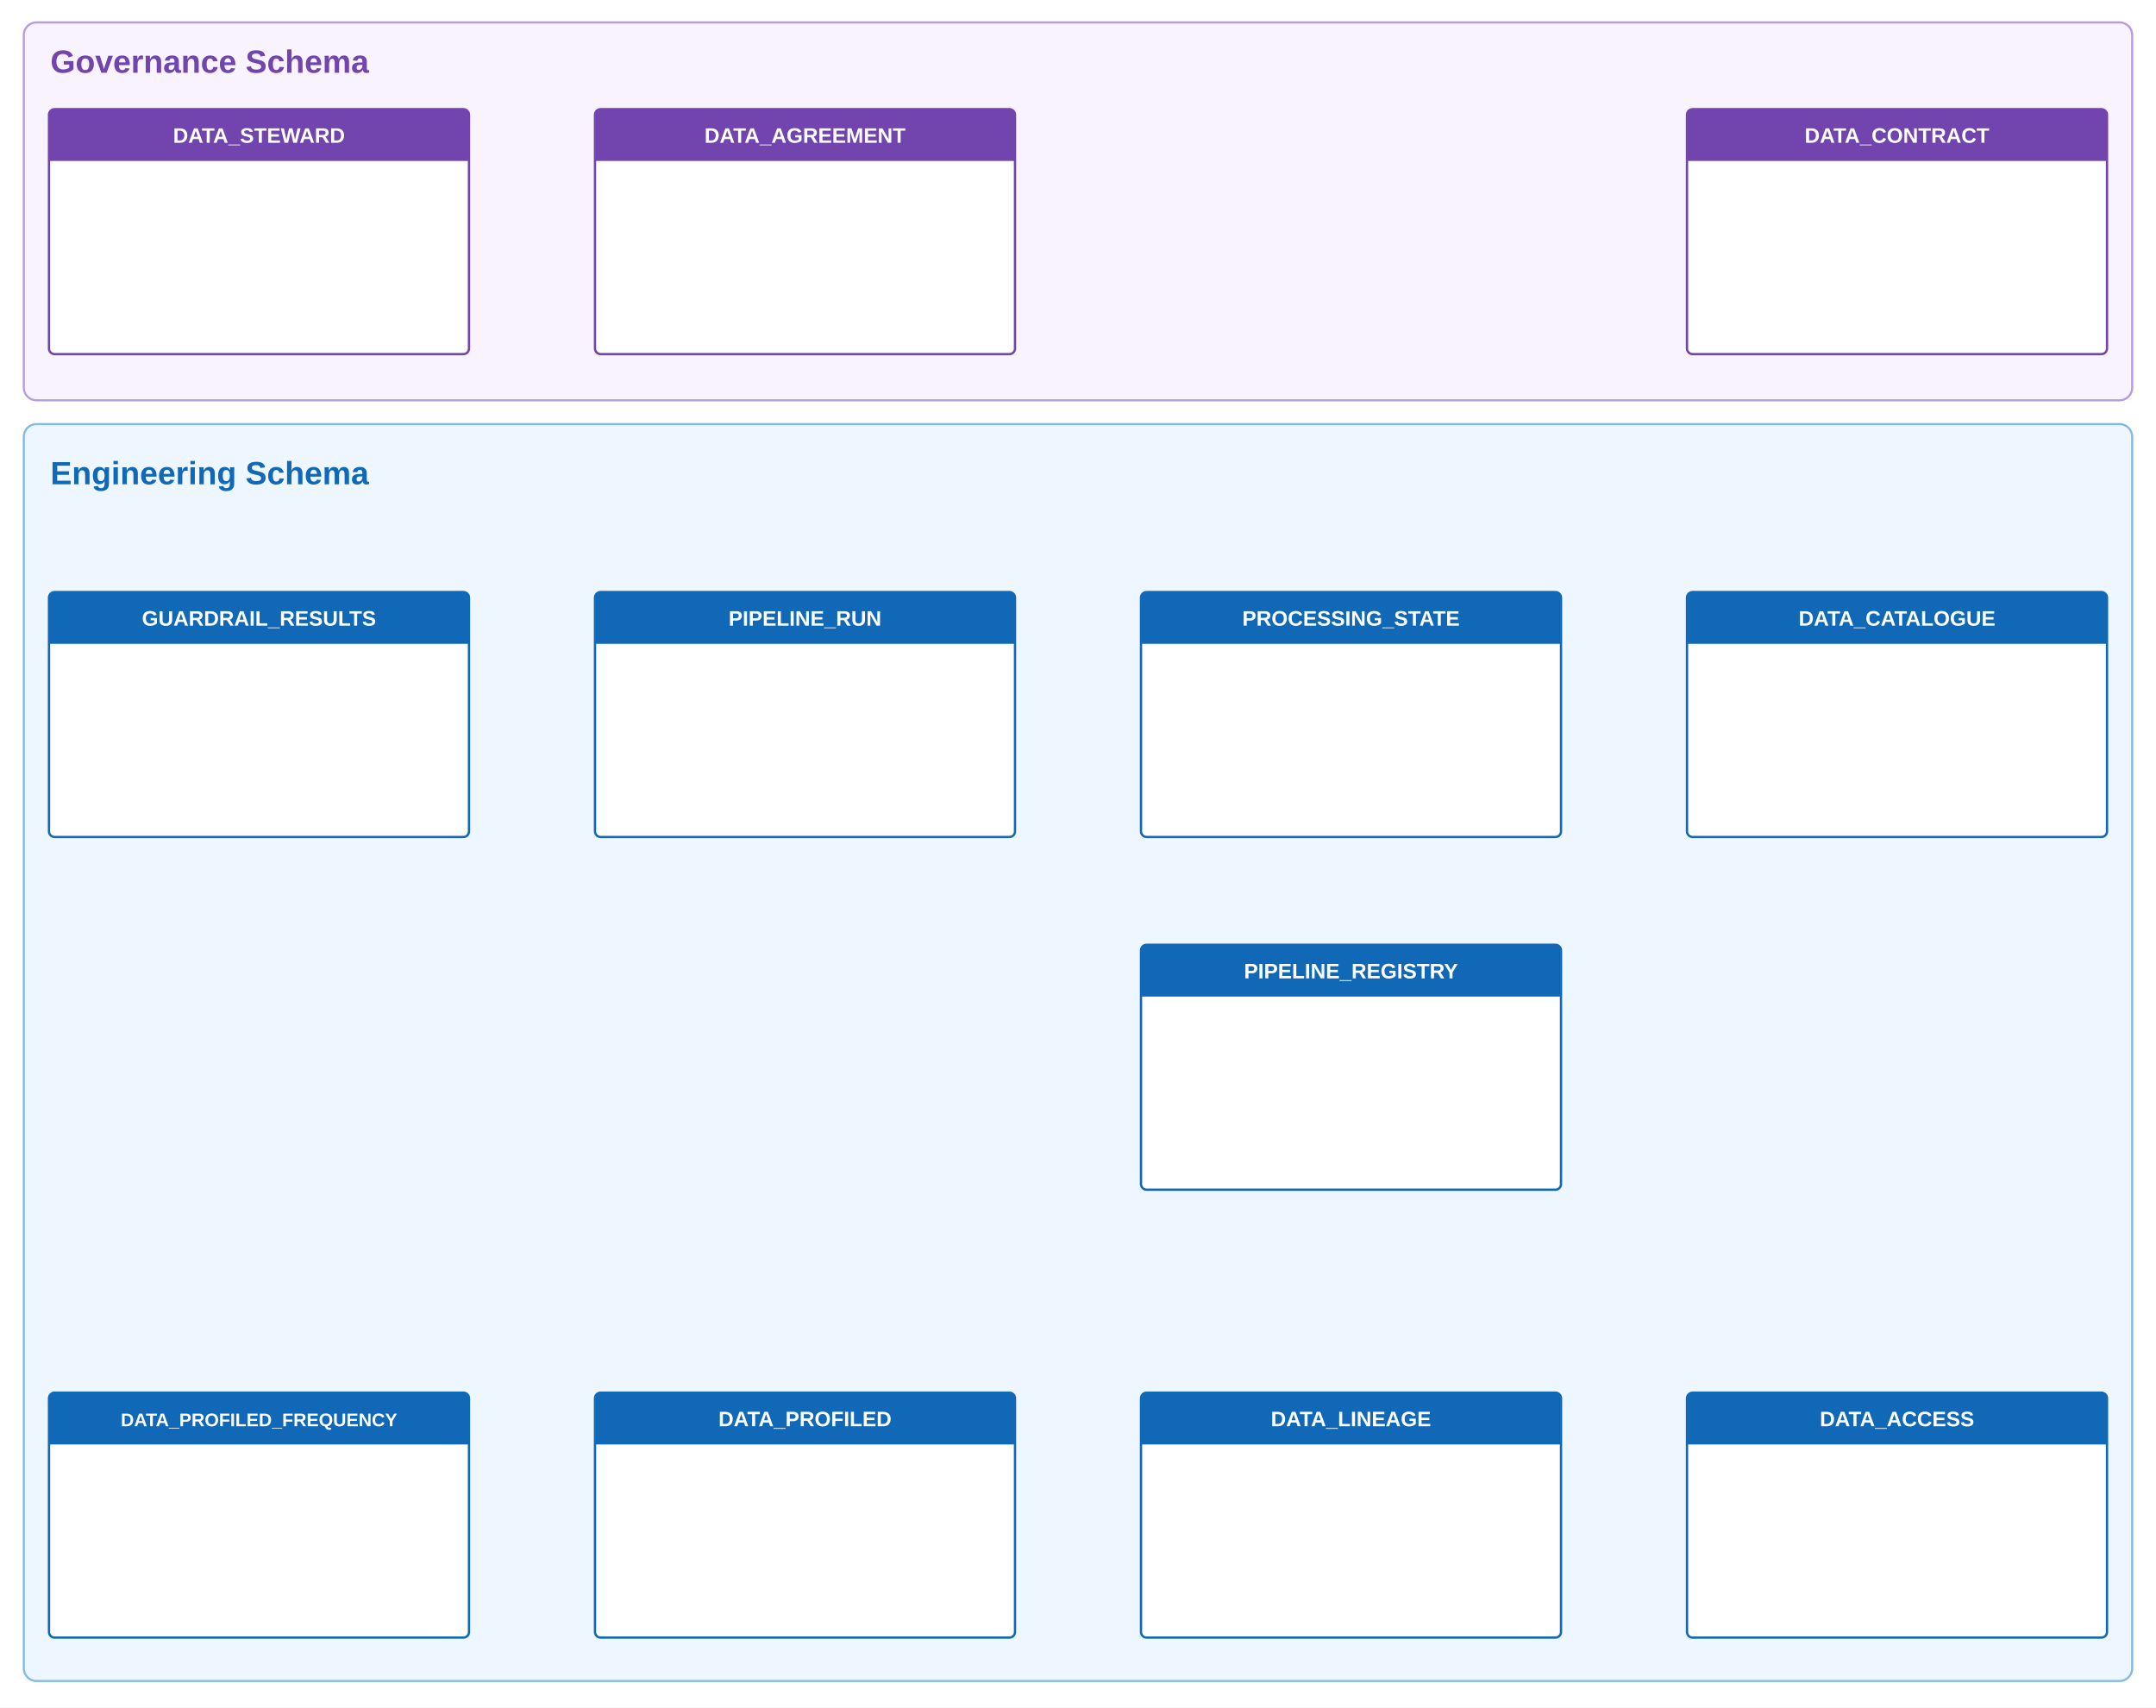
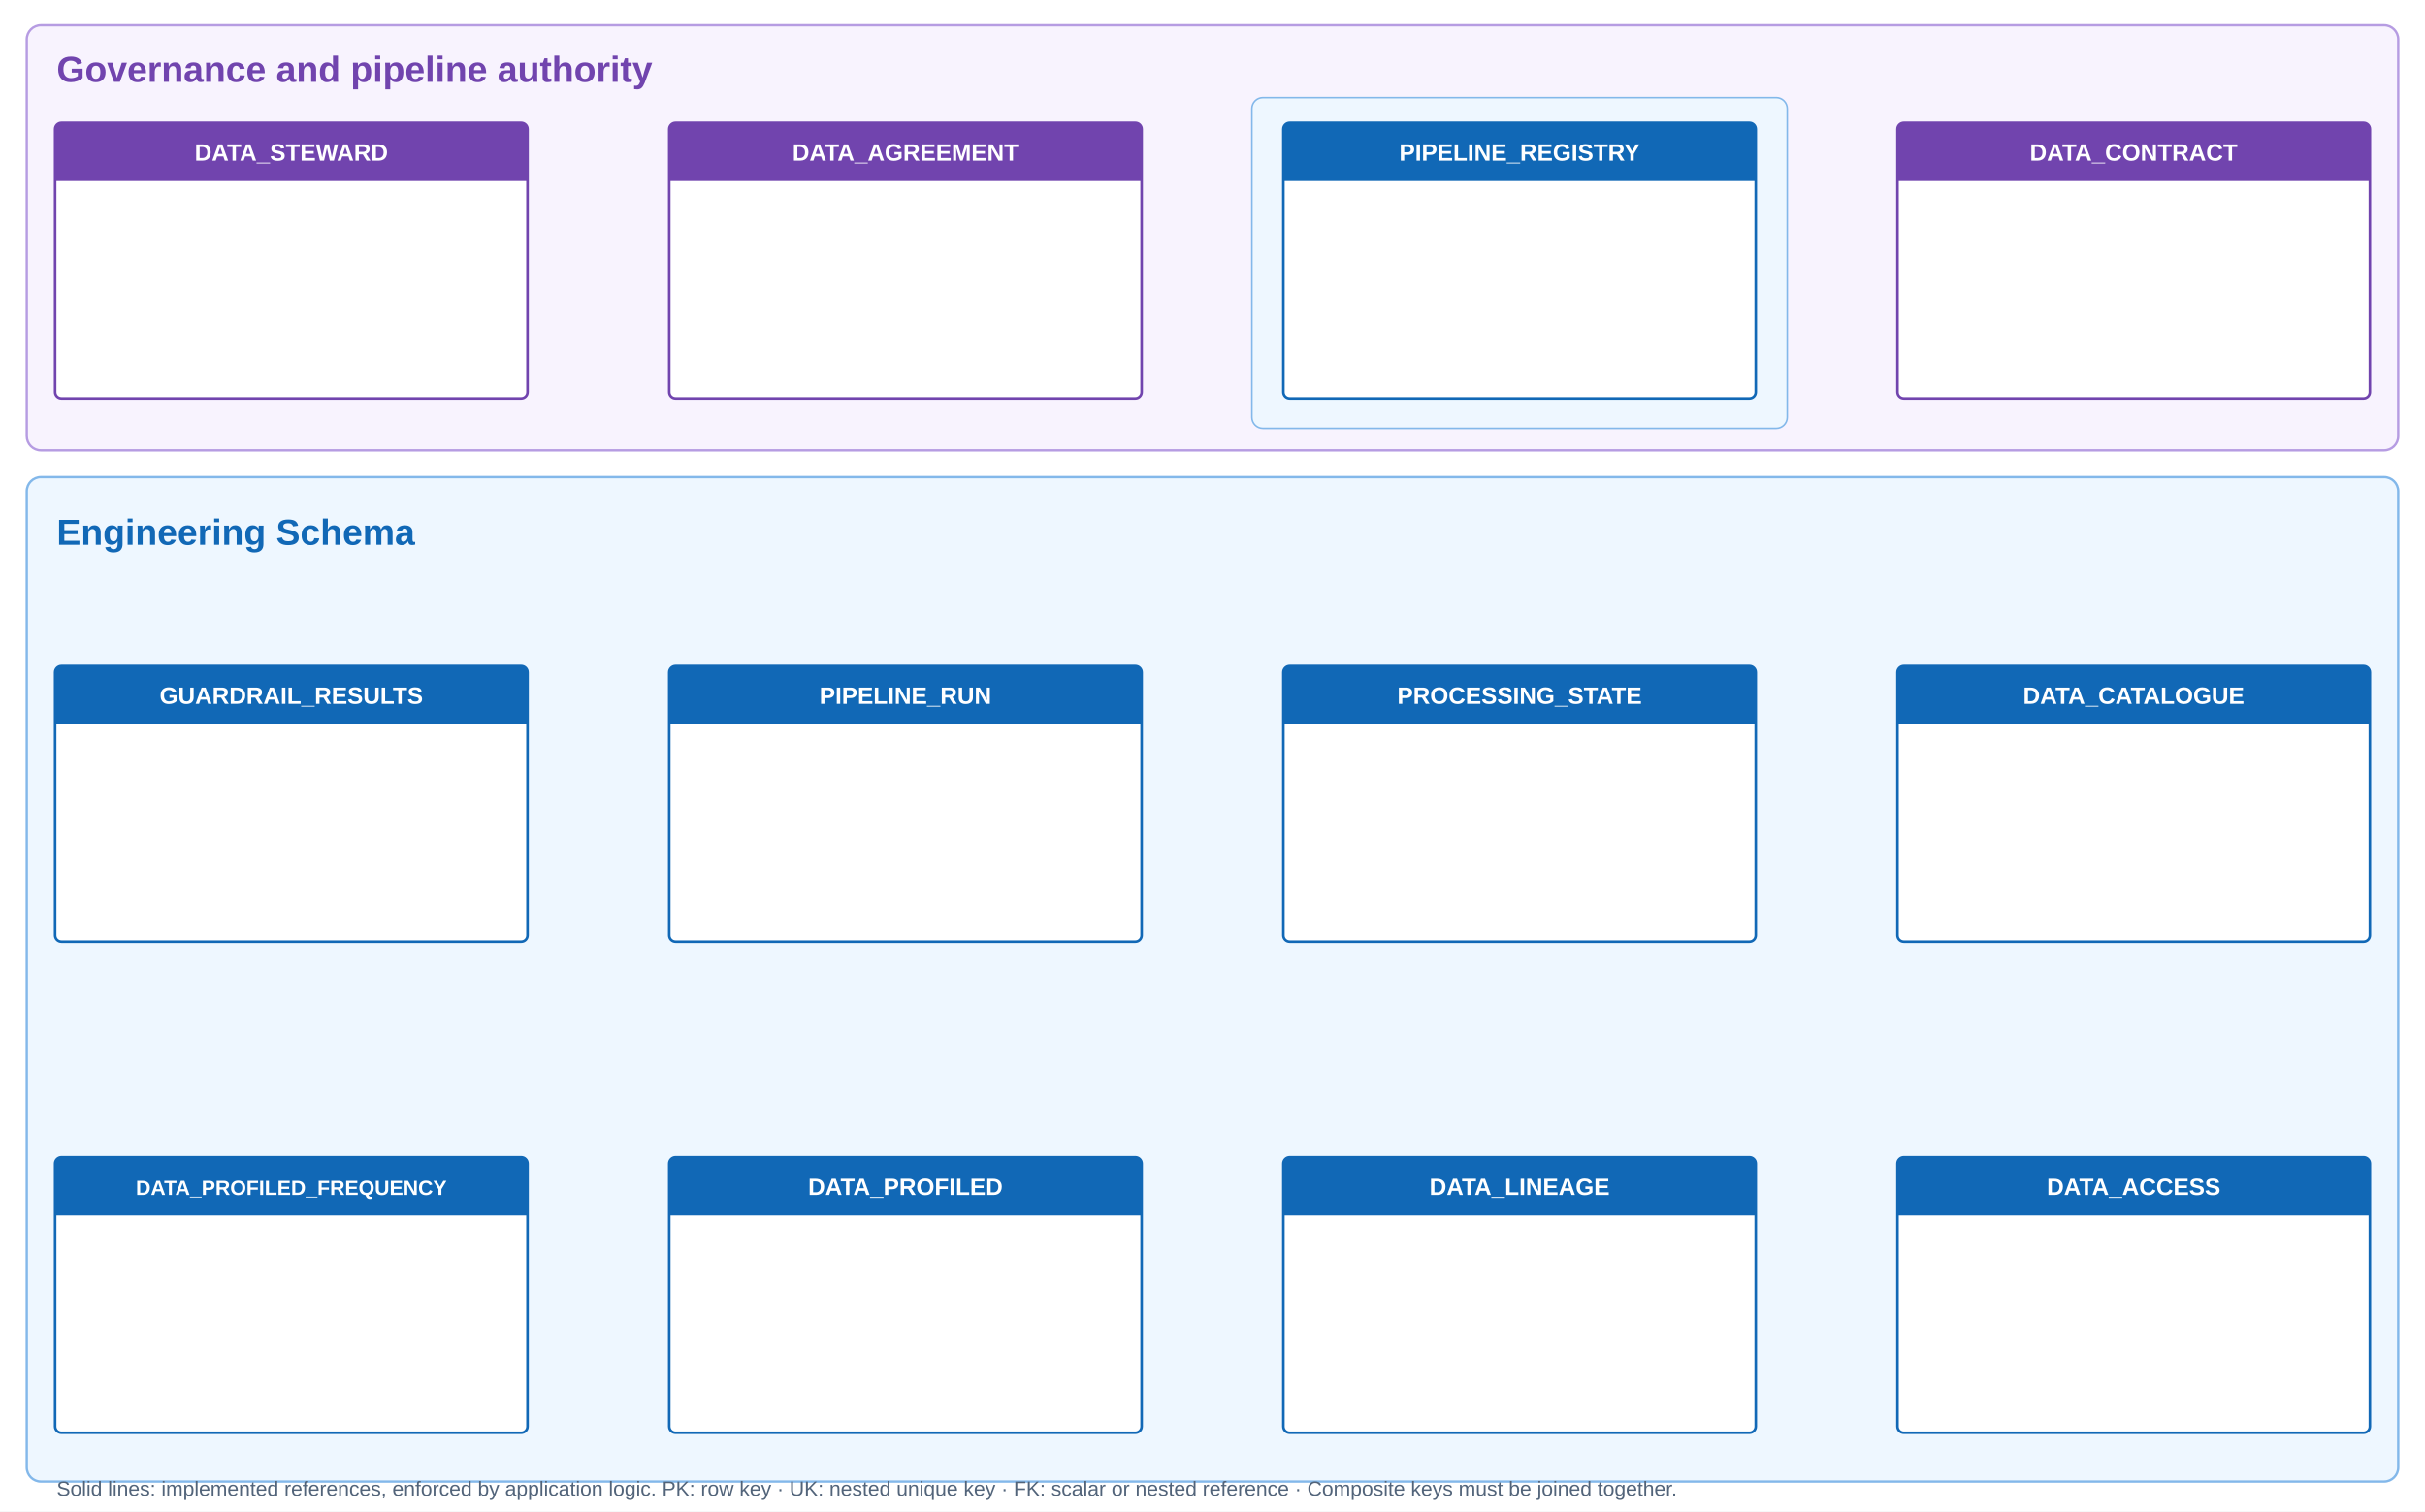
- <svg xmlns="http://www.w3.org/2000/svg" xmlns:xlink="http://www.w3.org/1999/xlink" width="1540" height="1220" viewBox="0 0 1540 1220" role="img" aria-label="FabricOps metadata relationship diagram">
-   <rect width="1540" height="1220" fill="#FFFFFF" />
+ <svg xmlns="http://www.w3.org/2000/svg" xmlns:xlink="http://www.w3.org/1999/xlink" width="1540" height="960" viewBox="0 0 1540 960" role="img" aria-label="FabricOps metadata relationship diagram">
+   <rect width="1540" height="960" fill="#FFFFFF" />
  <rect x="17" y="16" width="1506" height="270" rx="9" fill="#F8F3FE" stroke="#B69CE2" stroke-width="1.5" />
-   <rect x="17" y="303" width="1506" height="898" rx="9" fill="#EEF7FF" stroke="#83B8EA" stroke-width="1.5" />
-   <text x="36" y="52" font-size="23" font-family="Arial, sans-serif" font-weight="700" fill="#7144AE">Governance Schema</text>
+   <rect x="17" y="303" width="1506" height="638" rx="9" fill="#EEF7FF" stroke="#83B8EA" stroke-width="1.5" />
+   <text x="36" y="52" font-size="23" font-family="Arial, sans-serif" font-weight="700" fill="#7144AE">Governance and pipeline authority</text>
  <text x="36" y="346" font-size="23" font-family="Arial, sans-serif" font-weight="700" fill="#1168B6">Engineering Schema</text>
  <a xlink:href="https://voycepeh.github.io/FabricOps-Starter-Kit/reference/metadata/metadata_data_steward/" target="_blank">
    <rect x="35" y="78" width="300" height="175" rx="4" fill="white" stroke="#7144AE" stroke-width="1.65" />
    <path d="M39 78H331Q335 78 335 82V115H35V82Q35 78 39 78Z" fill="#7144AE" />
    <text x="185.0" y="102" text-anchor="middle" font-size="15" font-weight="700" font-family="Arial, sans-serif" fill="white">DATA_STEWARD</text>
  </a>
  <a xlink:href="https://voycepeh.github.io/FabricOps-Starter-Kit/reference/metadata/metadata_data_agreement/" target="_blank">
    <rect x="425" y="78" width="300" height="175" rx="4" fill="white" stroke="#7144AE" stroke-width="1.65" />
    <path d="M429 78H721Q725 78 725 82V115H425V82Q425 78 429 78Z" fill="#7144AE" />
    <text x="575.0" y="102" text-anchor="middle" font-size="15" font-weight="700" font-family="Arial, sans-serif" fill="white">DATA_AGREEMENT</text>
  </a>
-   <a xlink:href="https://voycepeh.github.io/FabricOps-Starter-Kit/reference/metadata/metadata_pipeline_registry/" target="_blank" transform="translate(0 597)">
+   <rect x="795" y="62" width="340" height="210" rx="7" fill="#EEF7FF" stroke="#83B8EA" />
+   <a xlink:href="https://voycepeh.github.io/FabricOps-Starter-Kit/reference/metadata/metadata_pipeline_registry/" target="_blank">
    <rect x="815" y="78" width="300" height="175" rx="4" fill="white" stroke="#1168B6" stroke-width="1.65" />
    <path d="M819 78H1111Q1115 78 1115 82V115H815V82Q815 78 819 78Z" fill="#1168B6" />
    <text x="965.0" y="102" text-anchor="middle" font-size="15" font-weight="700" font-family="Arial, sans-serif" fill="white">PIPELINE_REGISTRY</text>
  </a>
  <a xlink:href="https://voycepeh.github.io/FabricOps-Starter-Kit/reference/metadata/metadata_data_contract/" target="_blank">
    <rect x="1205" y="78" width="300" height="175" rx="4" fill="white" stroke="#7144AE" stroke-width="1.65" />
    <path d="M1209 78H1501Q1505 78 1505 82V115H1205V82Q1205 78 1209 78Z" fill="#7144AE" />
    <text x="1355.0" y="102" text-anchor="middle" font-size="15" font-weight="700" font-family="Arial, sans-serif" fill="white">DATA_CONTRACT</text>
  </a>
  <a xlink:href="https://voycepeh.github.io/FabricOps-Starter-Kit/reference/metadata/metadata_guardrail_results/" target="_blank">
    <rect x="35" y="423" width="300" height="175" rx="4" fill="white" stroke="#1168B6" stroke-width="1.65" />
    <path d="M39 423H331Q335 423 335 427V460H35V427Q35 423 39 423Z" fill="#1168B6" />
    <text x="185.0" y="447" text-anchor="middle" font-size="15" font-weight="700" font-family="Arial, sans-serif" fill="white">GUARDRAIL_RESULTS</text>
  </a>
  <a xlink:href="https://voycepeh.github.io/FabricOps-Starter-Kit/reference/metadata/metadata_pipeline_run/" target="_blank">
    <rect x="425" y="423" width="300" height="175" rx="4" fill="white" stroke="#1168B6" stroke-width="1.65" />
    <path d="M429 423H721Q725 423 725 427V460H425V427Q425 423 429 423Z" fill="#1168B6" />
    <text x="575.0" y="447" text-anchor="middle" font-size="15" font-weight="700" font-family="Arial, sans-serif" fill="white">PIPELINE_RUN</text>
  </a>
  <a xlink:href="https://voycepeh.github.io/FabricOps-Starter-Kit/reference/metadata/metadata_processing_state/" target="_blank">
    <rect x="815" y="423" width="300" height="175" rx="4" fill="white" stroke="#1168B6" stroke-width="1.65" />
    <path d="M819 423H1111Q1115 423 1115 427V460H815V427Q815 423 819 423Z" fill="#1168B6" />
    <text x="965.0" y="447" text-anchor="middle" font-size="15" font-weight="700" font-family="Arial, sans-serif" fill="white">PROCESSING_STATE</text>
  </a>
  <a xlink:href="https://voycepeh.github.io/FabricOps-Starter-Kit/reference/metadata/metadata_data_catalogue/" target="_blank">
    <rect x="1205" y="423" width="300" height="175" rx="4" fill="white" stroke="#1168B6" stroke-width="1.65" />
    <path d="M1209 423H1501Q1505 423 1505 427V460H1205V427Q1205 423 1209 423Z" fill="#1168B6" />
    <text x="1355.0" y="447" text-anchor="middle" font-size="15" font-weight="700" font-family="Arial, sans-serif" fill="white">DATA_CATALOGUE</text>
  </a>
-   <a xlink:href="https://voycepeh.github.io/FabricOps-Starter-Kit/reference/metadata/metadata_data_profiled_frequency/" target="_blank" transform="translate(0 180)">
+   <a xlink:href="https://voycepeh.github.io/FabricOps-Starter-Kit/reference/metadata/metadata_data_profiled_frequency/" target="_blank" transform="translate(0 -80)">
    <rect x="35" y="815" width="300" height="175" rx="4" fill="white" stroke="#1168B6" stroke-width="1.65" />
    <path d="M39 815H331Q335 815 335 819V852H35V819Q35 815 39 815Z" fill="#1168B6" />
    <text x="185.0" y="839" text-anchor="middle" font-size="13.1" font-weight="700" font-family="Arial, sans-serif" fill="white">DATA_PROFILED_FREQUENCY</text>
  </a>
-   <a xlink:href="https://voycepeh.github.io/FabricOps-Starter-Kit/reference/metadata/metadata_data_profiled/" target="_blank" transform="translate(0 180)">
+   <a xlink:href="https://voycepeh.github.io/FabricOps-Starter-Kit/reference/metadata/metadata_data_profiled/" target="_blank" transform="translate(0 -80)">
    <rect x="425" y="815" width="300" height="175" rx="4" fill="white" stroke="#1168B6" stroke-width="1.65" />
    <path d="M429 815H721Q725 815 725 819V852H425V819Q425 815 429 815Z" fill="#1168B6" />
    <text x="575.0" y="839" text-anchor="middle" font-size="15" font-weight="700" font-family="Arial, sans-serif" fill="white">DATA_PROFILED</text>
  </a>
-   <a xlink:href="https://voycepeh.github.io/FabricOps-Starter-Kit/reference/metadata/metadata_data_lineage/" target="_blank" transform="translate(0 180)">
+   <a xlink:href="https://voycepeh.github.io/FabricOps-Starter-Kit/reference/metadata/metadata_data_lineage/" target="_blank" transform="translate(0 -80)">
    <rect x="815" y="815" width="300" height="175" rx="4" fill="white" stroke="#1168B6" stroke-width="1.65" />
    <path d="M819 815H1111Q1115 815 1115 819V852H815V819Q815 815 819 815Z" fill="#1168B6" />
    <text x="965.0" y="839" text-anchor="middle" font-size="15" font-weight="700" font-family="Arial, sans-serif" fill="white">DATA_LINEAGE</text>
  </a>
-   <a xlink:href="https://voycepeh.github.io/FabricOps-Starter-Kit/reference/metadata/metadata_data_access/" target="_blank" transform="translate(0 180)">
+   <a xlink:href="https://voycepeh.github.io/FabricOps-Starter-Kit/reference/metadata/metadata_data_access/" target="_blank" transform="translate(0 -80)">
    <rect x="1205" y="815" width="300" height="175" rx="4" fill="white" stroke="#1168B6" stroke-width="1.65" />
    <path d="M1209 815H1501Q1505 815 1505 819V852H1205V819Q1205 815 1209 815Z" fill="#1168B6" />
    <text x="1355.0" y="839" text-anchor="middle" font-size="15" font-weight="700" font-family="Arial, sans-serif" fill="white">DATA_ACCESS</text>
  </a>
+   <text x="36" y="950" font-size="13" font-family="Arial, sans-serif" fill="#52647A">Solid lines: implemented references, enforced by application logic. PK: row key · UK: nested unique key · FK: scalar or nested reference · Composite keys must be joined together.</text>
</svg>
